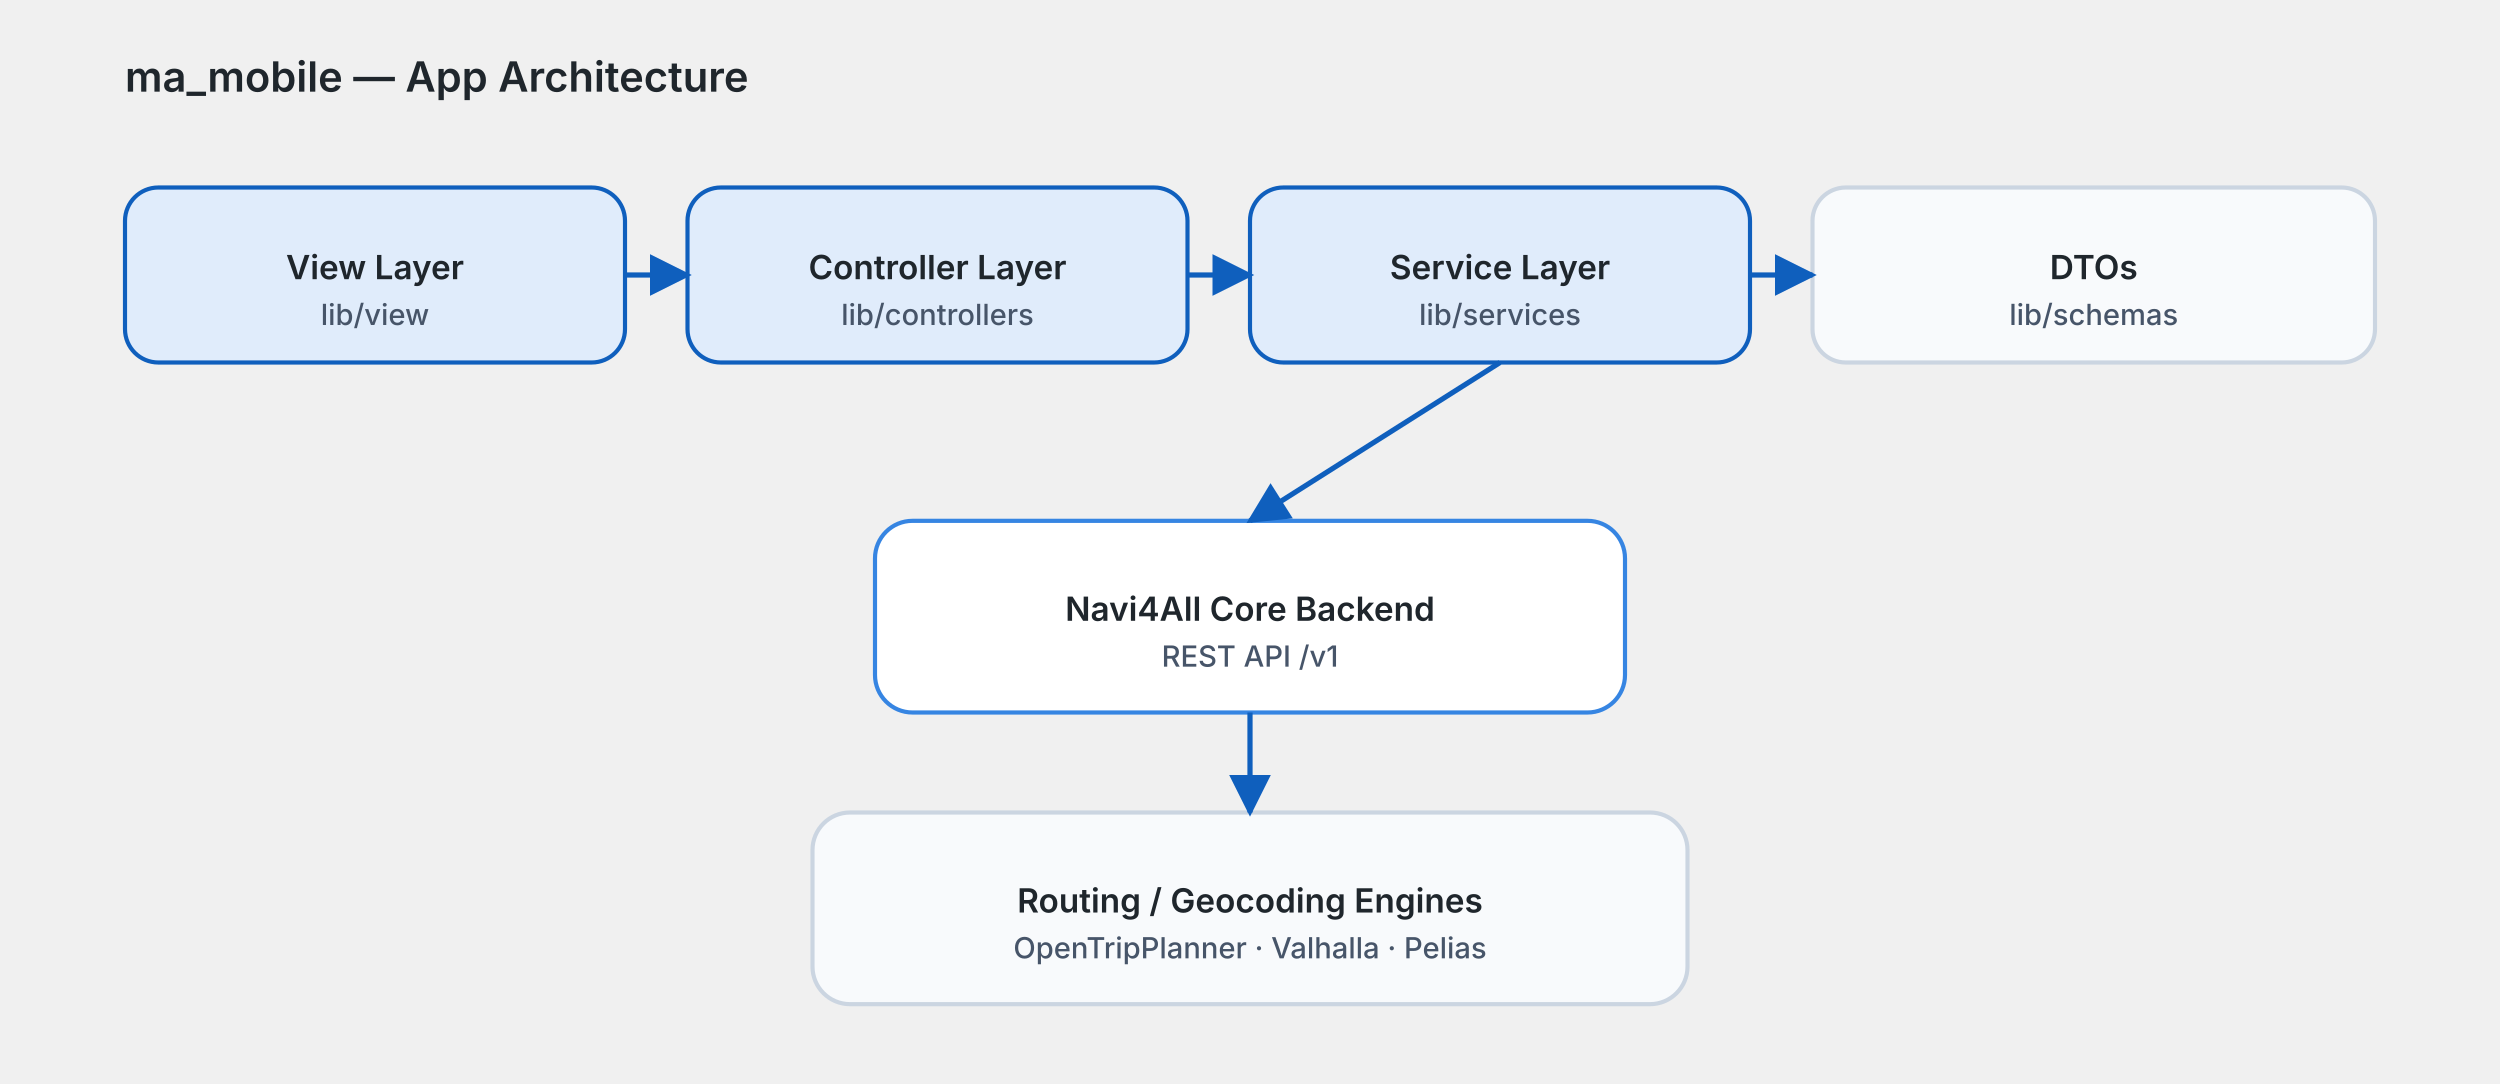
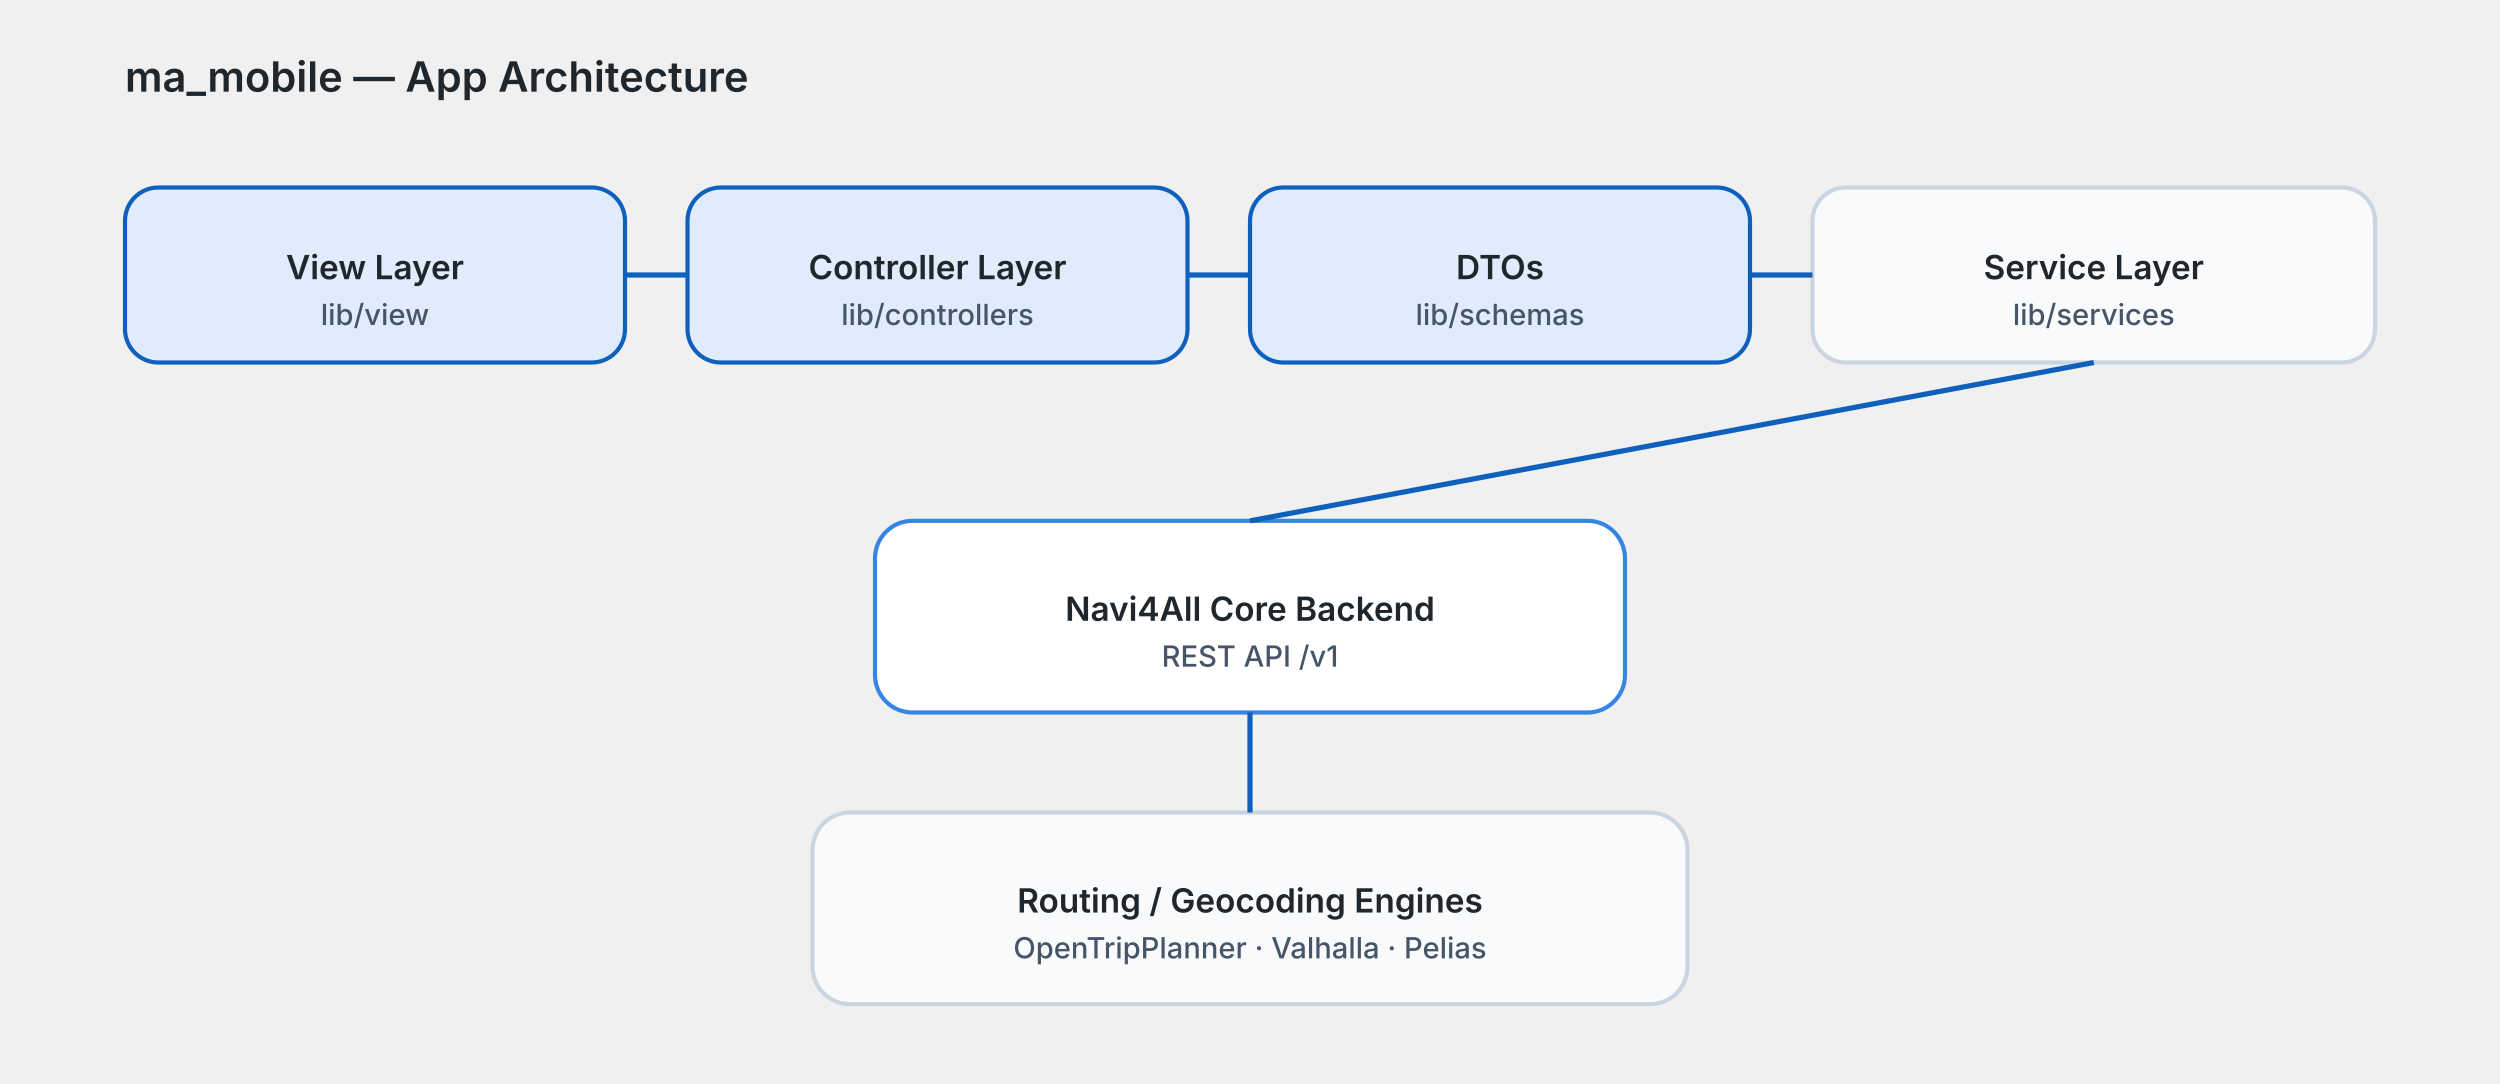
<svg xmlns="http://www.w3.org/2000/svg" width="1200" height="520" viewBox="0 0 1200 520" fill="none" role="img" aria-labelledby="title desc">
  <defs>
    <style>
      .title { font: 600 20px/1.2 "Inter", "SF Pro Text", "Segoe UI", sans-serif; fill: #1F262C; }
      .label { font: 600 16px/1.2 "Inter", "SF Pro Text", "Segoe UI", sans-serif; fill: #1F262C; }
      .small { font: 500 14px/1.2 "Inter", "SF Pro Text", "Segoe UI", sans-serif; fill: #1F262C; }
      .muted { fill: #475569; }
      .node-ma { fill: #E0ECFB; stroke: #0F5FBD; stroke-width: 2; }
      .node { fill: #F8FAFC; stroke: #CBD5E1; stroke-width: 2; }
      .node-backend { fill: #FFFFFF; stroke: #3685E2; stroke-width: 2; }
      .line-strong { stroke: #0F5FBD; stroke-width: 2.5; fill: none; }
    </style>
    <marker id="arrow" viewBox="0 0 10 10" refX="9" refY="5" markerWidth="8" markerHeight="8" orient="auto-start-reverse">
      <path d="M 0 0 L 10 5 L 0 10 z" fill="#0F5FBD" />
    </marker>
  </defs>
  <text x="60" y="44" class="title">ma_mobile — App Architecture</text>
  <rect x="60" y="90" width="240" height="84" rx="16" class="node-ma" />
  <text x="180" y="134" text-anchor="middle" class="label">View Layer</text>
  <text x="180" y="156" text-anchor="middle" class="small muted">lib/view</text>
  <rect x="330" y="90" width="240" height="84" rx="16" class="node-ma" />
  <text x="450" y="134" text-anchor="middle" class="label">Controller Layer</text>
  <text x="450" y="156" text-anchor="middle" class="small muted">lib/controllers</text>
  <rect x="600" y="90" width="240" height="84" rx="16" class="node-ma" />
-   <text x="720" y="134" text-anchor="middle" class="label">Service Layer</text>
-   <text x="720" y="156" text-anchor="middle" class="small muted">lib/services</text>
+   <text x="720" y="134" text-anchor="middle" class="label">DTOs</text>
+   <text x="720" y="156" text-anchor="middle" class="small muted">lib/schemas</text>
  <rect x="870" y="90" width="270" height="84" rx="16" class="node" />
-   <text x="1005" y="134" text-anchor="middle" class="label">DTOs</text>
-   <text x="1005" y="156" text-anchor="middle" class="small muted">lib/schemas</text>
+   <text x="1005" y="134" text-anchor="middle" class="label">Service Layer</text>
+   <text x="1005" y="156" text-anchor="middle" class="small muted">lib/services</text>
  <rect x="420" y="250" width="360" height="92" rx="18" class="node-backend" />
  <text x="600" y="298" text-anchor="middle" class="label">Navi4All Core Backend</text>
  <text x="600" y="320" text-anchor="middle" class="small muted">REST API /v1</text>
  <rect x="390" y="390" width="420" height="92" rx="18" class="node" />
  <text x="600" y="438" text-anchor="middle" class="label">Routing / Geocoding Engines</text>
  <text x="600" y="460" text-anchor="middle" class="small muted">OpenTripPlanner · Valhalla · Pelias</text>
-   <line x1="300" y1="132" x2="330" y2="132" class="line-strong" marker-end="url(#arrow)" />
-   <line x1="570" y1="132" x2="600" y2="132" class="line-strong" marker-end="url(#arrow)" />
-   <line x1="840" y1="132" x2="870" y2="132" class="line-strong" marker-end="url(#arrow)" />
-   <line x1="720" y1="174" x2="600" y2="250" class="line-strong" marker-end="url(#arrow)" />
-   <line x1="600" y1="342" x2="600" y2="390" class="line-strong" marker-end="url(#arrow)" />
+   <line x1="300" y1="132" x2="330" y2="132" class="line-strong" />
+   <line x1="570" y1="132" x2="600" y2="132" class="line-strong" />
+   <line x1="840" y1="132" x2="870" y2="132" class="line-strong" />
+   <line x1="1005" y1="174" x2="600" y2="250" class="line-strong" />
+   <line x1="600" y1="342" x2="600" y2="390" class="line-strong" />
</svg>
